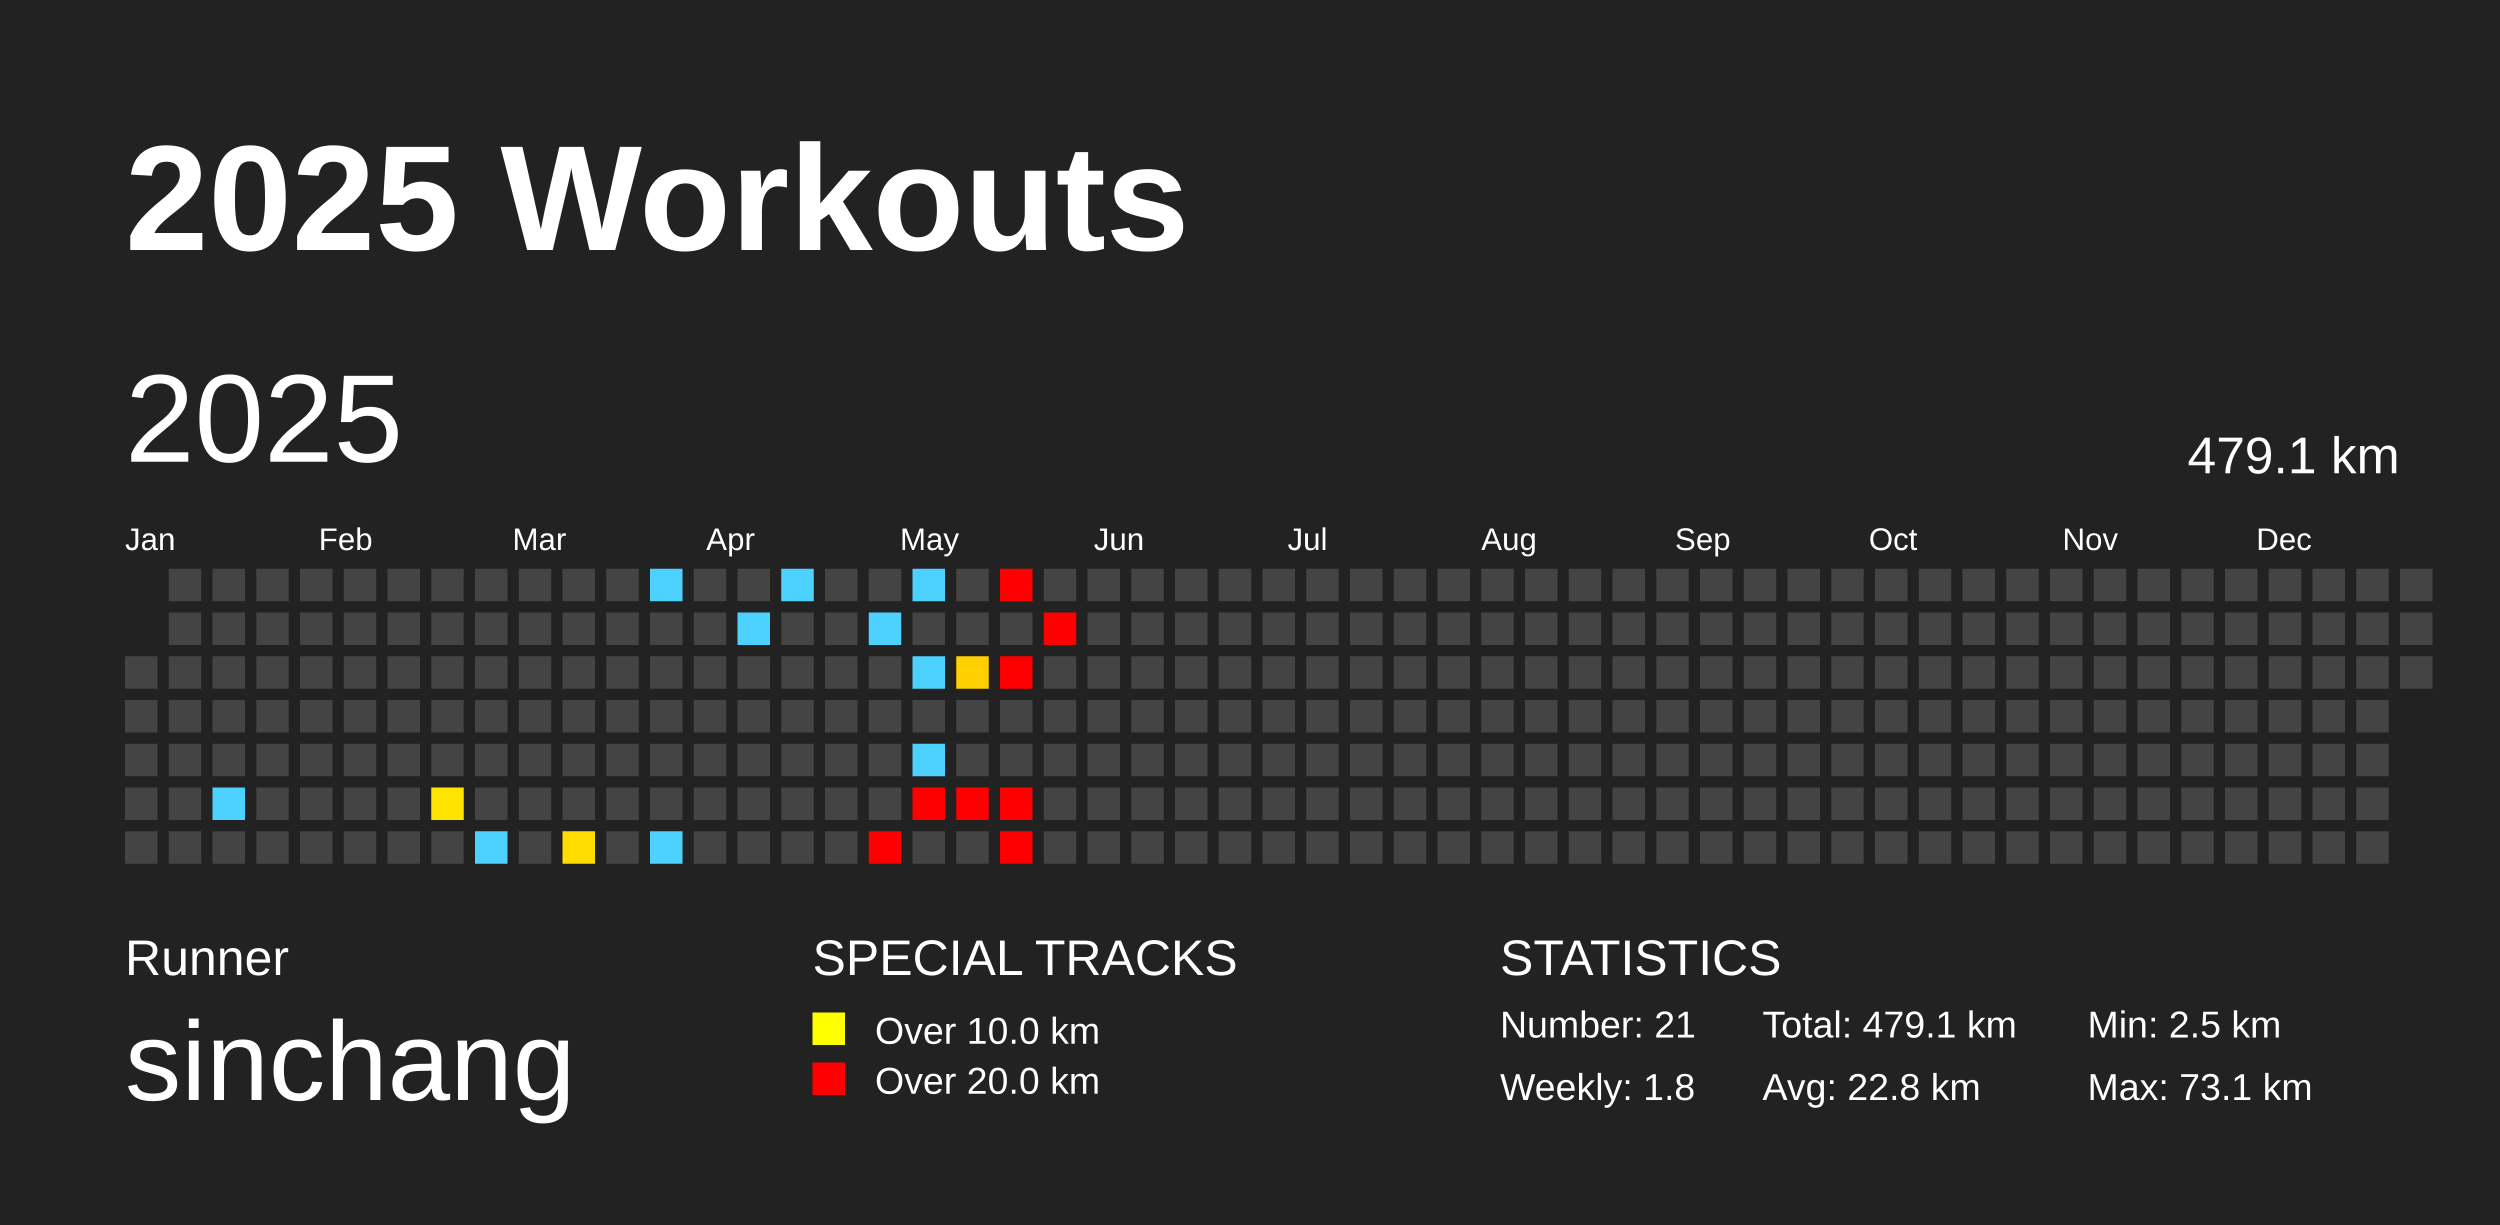
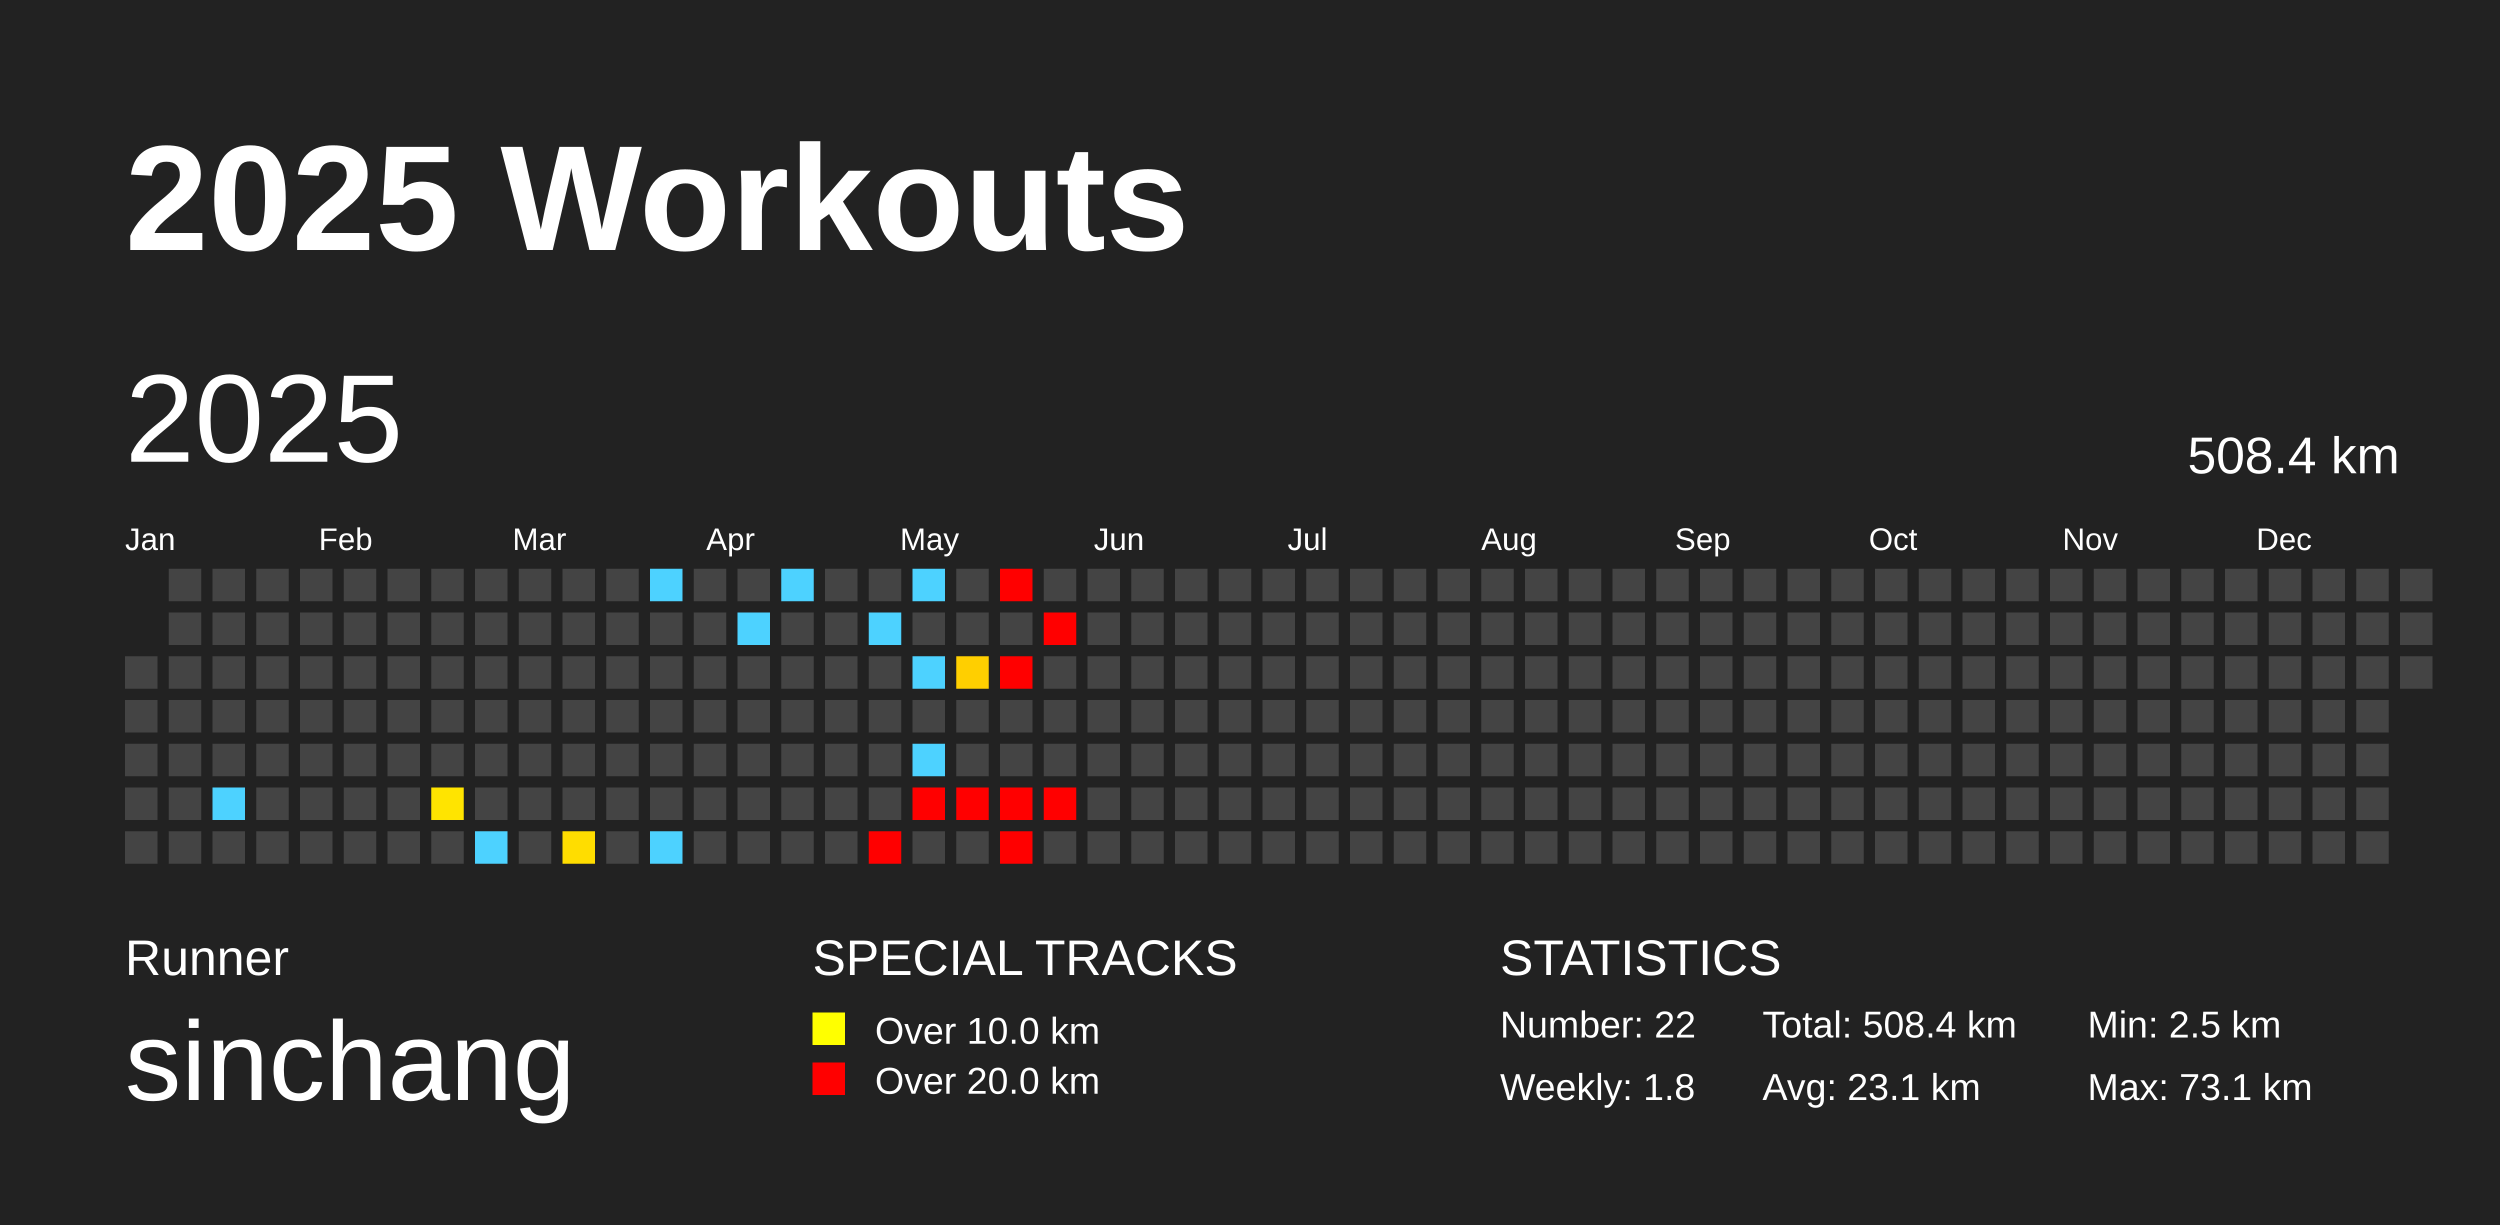
<svg xmlns="http://www.w3.org/2000/svg" baseProfile="full" height="98mm" version="1.1" viewBox="0,0,200,98" width="200mm">
  <defs />
  <rect fill="#222222" height="98" width="200" x="0" y="0" />
  <text fill="#FFFFFF" style="font-size:12px; font-family:Arial; font-weight:bold;" x="10" y="20">2025 Workouts</text>
  <text fill="#FFFFFF" style="font-size:4px; font-family:Arial" x="10" y="78">Runner</text>
  <text fill="#FFFFFF" style="font-size:9px; font-family:Arial" x="10" y="88">sinchang</text>
  <text fill="#FFFFFF" style="font-size:4px; font-family:Arial" x="65" y="78">SPECIAL TRACKS</text>
  <rect fill="yellow" height="2.6" width="2.6" x="65" y="81" />
  <text fill="#FFFFFF" style="font-size:3px; font-family:Arial" x="70" y="83.5">Over 10.0 km</text>
  <rect fill="red" height="2.6" width="2.6" x="65" y="85" />
  <text fill="#FFFFFF" style="font-size:3px; font-family:Arial" x="70" y="87.5">Over 20.0 km</text>
  <text fill="#FFFFFF" style="font-size:4px; font-family:Arial" x="120" y="78">STATISTICS</text>
-   <text fill="#FFFFFF" style="font-size:3px; font-family:Arial" x="120" y="83">Number: 21</text>
+   <text fill="#FFFFFF" style="font-size:3px; font-family:Arial" x="120" y="83">Number: 22</text>
  <text fill="#FFFFFF" style="font-size:3px; font-family:Arial" x="120" y="88">Weekly: 1.8</text>
-   <text fill="#FFFFFF" style="font-size:3px; font-family:Arial" x="141" y="83">Total: 479.1 km</text>
-   <text fill="#FFFFFF" style="font-size:3px; font-family:Arial" x="141" y="88">Avg: 22.8 km</text>
+   <text fill="#FFFFFF" style="font-size:3px; font-family:Arial" x="141" y="83">Total: 508.4 km</text>
+   <text fill="#FFFFFF" style="font-size:3px; font-family:Arial" x="141" y="88">Avg: 23.1 km</text>
  <text fill="#FFFFFF" style="font-size:3px; font-family:Arial" x="167" y="83">Min: 2.5 km</text>
  <text fill="#FFFFFF" style="font-size:3px; font-family:Arial" x="167" y="88">Max: 73.1 km</text>
  <text dominant-baseline="hanging" fill="#FFFFFF" style="font-size:10.0px; font-family:Arial;" x="10" y="30">2025</text>
-   <text dominant-baseline="hanging" fill="#FFFFFF" style="font-size:4.125px; font-family:Arial;" x="175" y="35">479.1 km</text>
+   <text dominant-baseline="hanging" fill="#FFFFFF" style="font-size:4.125px; font-family:Arial;" x="175" y="35">508.4 km</text>
  <text fill="#FFFFFF" style="font-size:2.5px; font-family:Arial" x="10.0" y="44">Jan</text>
  <text fill="#FFFFFF" style="font-size:2.5px; font-family:Arial" x="25.5" y="44">Feb</text>
  <text fill="#FFFFFF" style="font-size:2.5px; font-family:Arial" x="41.0" y="44">Mar</text>
  <text fill="#FFFFFF" style="font-size:2.5px; font-family:Arial" x="56.5" y="44">Apr</text>
  <text fill="#FFFFFF" style="font-size:2.5px; font-family:Arial" x="72.0" y="44">May</text>
  <text fill="#FFFFFF" style="font-size:2.5px; font-family:Arial" x="87.5" y="44">Jun</text>
  <text fill="#FFFFFF" style="font-size:2.5px; font-family:Arial" x="103.0" y="44">Jul</text>
  <text fill="#FFFFFF" style="font-size:2.5px; font-family:Arial" x="118.5" y="44">Aug</text>
  <text fill="#FFFFFF" style="font-size:2.5px; font-family:Arial" x="134.0" y="44">Sep</text>
  <text fill="#FFFFFF" style="font-size:2.5px; font-family:Arial" x="149.5" y="44">Oct</text>
  <text fill="#FFFFFF" style="font-size:2.5px; font-family:Arial" x="165.0" y="44">Nov</text>
  <text fill="#FFFFFF" style="font-size:2.5px; font-family:Arial" x="180.5" y="44">Dec</text>
  <rect fill="#444444" height="2.6" width="2.6" x="10.0" y="52.5" />
  <rect fill="#444444" height="2.6" width="2.6" x="10.0" y="56.0" />
  <rect fill="#444444" height="2.6" width="2.6" x="10.0" y="59.5" />
  <rect fill="#444444" height="2.6" width="2.6" x="10.0" y="63.0" />
  <rect fill="#444444" height="2.6" width="2.6" x="10.0" y="66.5" />
  <rect fill="#444444" height="2.6" width="2.6" x="13.5" y="45.5" />
  <rect fill="#444444" height="2.6" width="2.6" x="13.5" y="49.0" />
  <rect fill="#444444" height="2.6" width="2.6" x="13.5" y="52.5" />
  <rect fill="#444444" height="2.6" width="2.6" x="13.5" y="56.0" />
  <rect fill="#444444" height="2.6" width="2.6" x="13.5" y="59.5" />
  <rect fill="#444444" height="2.6" width="2.6" x="13.5" y="63.0" />
  <rect fill="#444444" height="2.6" width="2.6" x="13.5" y="66.5" />
  <rect fill="#444444" height="2.6" width="2.6" x="17.0" y="45.5" />
  <rect fill="#444444" height="2.6" width="2.6" x="17.0" y="49.0" />
  <rect fill="#444444" height="2.6" width="2.6" x="17.0" y="52.5" />
  <rect fill="#444444" height="2.6" width="2.6" x="17.0" y="56.0" />
  <rect fill="#444444" height="2.6" width="2.6" x="17.0" y="59.5" />
  <rect fill="#4dd2ff" height="2.6" width="2.6" x="17.0" y="63.0" />
  <rect fill="#444444" height="2.6" width="2.6" x="17.0" y="66.5" />
  <rect fill="#444444" height="2.6" width="2.6" x="20.5" y="45.5" />
  <rect fill="#444444" height="2.6" width="2.6" x="20.5" y="49.0" />
  <rect fill="#444444" height="2.6" width="2.6" x="20.5" y="52.5" />
  <rect fill="#444444" height="2.6" width="2.6" x="20.5" y="56.0" />
  <rect fill="#444444" height="2.6" width="2.6" x="20.5" y="59.5" />
  <rect fill="#444444" height="2.6" width="2.6" x="20.5" y="63.0" />
  <rect fill="#444444" height="2.6" width="2.6" x="20.5" y="66.5" />
  <rect fill="#444444" height="2.6" width="2.6" x="24.0" y="45.5" />
  <rect fill="#444444" height="2.6" width="2.6" x="24.0" y="49.0" />
  <rect fill="#444444" height="2.6" width="2.6" x="24.0" y="52.5" />
  <rect fill="#444444" height="2.6" width="2.6" x="24.0" y="56.0" />
  <rect fill="#444444" height="2.6" width="2.6" x="24.0" y="59.5" />
  <rect fill="#444444" height="2.6" width="2.6" x="24.0" y="63.0" />
  <rect fill="#444444" height="2.6" width="2.6" x="24.0" y="66.5" />
  <rect fill="#444444" height="2.6" width="2.6" x="27.5" y="45.5" />
  <rect fill="#444444" height="2.6" width="2.6" x="27.5" y="49.0" />
  <rect fill="#444444" height="2.6" width="2.6" x="27.5" y="52.5" />
  <rect fill="#444444" height="2.6" width="2.6" x="27.5" y="56.0" />
  <rect fill="#444444" height="2.6" width="2.6" x="27.5" y="59.5" />
  <rect fill="#444444" height="2.6" width="2.6" x="27.5" y="63.0" />
  <rect fill="#444444" height="2.6" width="2.6" x="27.5" y="66.5" />
  <rect fill="#444444" height="2.6" width="2.6" x="31.0" y="45.5" />
  <rect fill="#444444" height="2.6" width="2.6" x="31.0" y="49.0" />
  <rect fill="#444444" height="2.6" width="2.6" x="31.0" y="52.5" />
  <rect fill="#444444" height="2.6" width="2.6" x="31.0" y="56.0" />
  <rect fill="#444444" height="2.6" width="2.6" x="31.0" y="59.5" />
  <rect fill="#444444" height="2.6" width="2.6" x="31.0" y="63.0" />
  <rect fill="#444444" height="2.6" width="2.6" x="31.0" y="66.5" />
  <rect fill="#444444" height="2.6" width="2.6" x="34.5" y="45.5" />
  <rect fill="#444444" height="2.6" width="2.6" x="34.5" y="49.0" />
  <rect fill="#444444" height="2.6" width="2.6" x="34.5" y="52.5" />
  <rect fill="#444444" height="2.6" width="2.6" x="34.5" y="56.0" />
  <rect fill="#444444" height="2.6" width="2.6" x="34.5" y="59.5" />
  <rect fill="#ffe400" height="2.6" width="2.6" x="34.5" y="63.0" />
  <rect fill="#444444" height="2.6" width="2.6" x="34.5" y="66.5" />
  <rect fill="#444444" height="2.6" width="2.6" x="38.0" y="45.5" />
  <rect fill="#444444" height="2.6" width="2.6" x="38.0" y="49.0" />
  <rect fill="#444444" height="2.6" width="2.6" x="38.0" y="52.5" />
  <rect fill="#444444" height="2.6" width="2.6" x="38.0" y="56.0" />
  <rect fill="#444444" height="2.6" width="2.6" x="38.0" y="59.5" />
  <rect fill="#444444" height="2.6" width="2.6" x="38.0" y="63.0" />
  <rect fill="#4dd2ff" height="2.6" width="2.6" x="38.0" y="66.5" />
  <rect fill="#444444" height="2.6" width="2.6" x="41.5" y="45.5" />
  <rect fill="#444444" height="2.6" width="2.6" x="41.5" y="49.0" />
  <rect fill="#444444" height="2.6" width="2.6" x="41.5" y="52.5" />
  <rect fill="#444444" height="2.6" width="2.6" x="41.5" y="56.0" />
  <rect fill="#444444" height="2.6" width="2.6" x="41.5" y="59.5" />
  <rect fill="#444444" height="2.6" width="2.6" x="41.5" y="63.0" />
  <rect fill="#444444" height="2.6" width="2.6" x="41.5" y="66.5" />
  <rect fill="#444444" height="2.6" width="2.6" x="45.0" y="45.5" />
  <rect fill="#444444" height="2.6" width="2.6" x="45.0" y="49.0" />
  <rect fill="#444444" height="2.6" width="2.6" x="45.0" y="52.5" />
  <rect fill="#444444" height="2.6" width="2.6" x="45.0" y="56.0" />
  <rect fill="#444444" height="2.6" width="2.6" x="45.0" y="59.5" />
  <rect fill="#444444" height="2.6" width="2.6" x="45.0" y="63.0" />
  <rect fill="#ffdd00" height="2.6" width="2.6" x="45.0" y="66.5" />
  <rect fill="#444444" height="2.6" width="2.6" x="48.5" y="45.5" />
  <rect fill="#444444" height="2.6" width="2.6" x="48.5" y="49.0" />
  <rect fill="#444444" height="2.6" width="2.6" x="48.5" y="52.5" />
  <rect fill="#444444" height="2.6" width="2.6" x="48.5" y="56.0" />
  <rect fill="#444444" height="2.6" width="2.6" x="48.5" y="59.5" />
  <rect fill="#444444" height="2.6" width="2.6" x="48.5" y="63.0" />
  <rect fill="#444444" height="2.6" width="2.6" x="48.5" y="66.5" />
  <rect fill="#4dd2ff" height="2.6" width="2.6" x="52.0" y="45.5" />
  <rect fill="#444444" height="2.6" width="2.6" x="52.0" y="49.0" />
  <rect fill="#444444" height="2.6" width="2.6" x="52.0" y="52.5" />
  <rect fill="#444444" height="2.6" width="2.6" x="52.0" y="56.0" />
  <rect fill="#444444" height="2.6" width="2.6" x="52.0" y="59.5" />
  <rect fill="#444444" height="2.6" width="2.6" x="52.0" y="63.0" />
  <rect fill="#4dd2ff" height="2.6" width="2.6" x="52.0" y="66.5" />
  <rect fill="#444444" height="2.6" width="2.6" x="55.5" y="45.5" />
  <rect fill="#444444" height="2.6" width="2.6" x="55.5" y="49.0" />
  <rect fill="#444444" height="2.6" width="2.6" x="55.5" y="52.5" />
  <rect fill="#444444" height="2.6" width="2.6" x="55.5" y="56.0" />
  <rect fill="#444444" height="2.6" width="2.6" x="55.5" y="59.5" />
  <rect fill="#444444" height="2.6" width="2.6" x="55.5" y="63.0" />
  <rect fill="#444444" height="2.6" width="2.6" x="55.5" y="66.5" />
  <rect fill="#444444" height="2.6" width="2.6" x="59.0" y="45.5" />
  <rect fill="#4dd2ff" height="2.6" width="2.6" x="59.0" y="49.0" />
  <rect fill="#444444" height="2.6" width="2.6" x="59.0" y="52.5" />
  <rect fill="#444444" height="2.6" width="2.6" x="59.0" y="56.0" />
  <rect fill="#444444" height="2.6" width="2.6" x="59.0" y="59.5" />
  <rect fill="#444444" height="2.6" width="2.6" x="59.0" y="63.0" />
  <rect fill="#444444" height="2.6" width="2.6" x="59.0" y="66.5" />
  <rect fill="#4dd2ff" height="2.6" width="2.6" x="62.5" y="45.5" />
  <rect fill="#444444" height="2.6" width="2.6" x="62.5" y="49.0" />
  <rect fill="#444444" height="2.6" width="2.6" x="62.5" y="52.5" />
  <rect fill="#444444" height="2.6" width="2.6" x="62.5" y="56.0" />
  <rect fill="#444444" height="2.6" width="2.6" x="62.5" y="59.5" />
  <rect fill="#444444" height="2.6" width="2.6" x="62.5" y="63.0" />
  <rect fill="#444444" height="2.6" width="2.6" x="62.5" y="66.5" />
  <rect fill="#444444" height="2.6" width="2.6" x="66.0" y="45.5" />
  <rect fill="#444444" height="2.6" width="2.6" x="66.0" y="49.0" />
  <rect fill="#444444" height="2.6" width="2.6" x="66.0" y="52.5" />
  <rect fill="#444444" height="2.6" width="2.6" x="66.0" y="56.0" />
  <rect fill="#444444" height="2.6" width="2.6" x="66.0" y="59.5" />
  <rect fill="#444444" height="2.6" width="2.6" x="66.0" y="63.0" />
  <rect fill="#444444" height="2.6" width="2.6" x="66.0" y="66.5" />
  <rect fill="#444444" height="2.6" width="2.6" x="69.5" y="45.5" />
  <rect fill="#4dd2ff" height="2.6" width="2.6" x="69.5" y="49.0" />
  <rect fill="#444444" height="2.6" width="2.6" x="69.5" y="52.5" />
  <rect fill="#444444" height="2.6" width="2.6" x="69.5" y="56.0" />
  <rect fill="#444444" height="2.6" width="2.6" x="69.5" y="59.5" />
  <rect fill="#444444" height="2.6" width="2.6" x="69.5" y="63.0" />
  <rect fill="red" height="2.6" width="2.6" x="69.5" y="66.5" />
  <rect fill="#4dd2ff" height="2.6" width="2.6" x="73.0" y="45.5" />
  <rect fill="#444444" height="2.6" width="2.6" x="73.0" y="49.0" />
  <rect fill="#4dd2ff" height="2.6" width="2.6" x="73.0" y="52.5" />
  <rect fill="#444444" height="2.6" width="2.6" x="73.0" y="56.0" />
  <rect fill="#4dd2ff" height="2.6" width="2.6" x="73.0" y="59.5" />
  <rect fill="red" height="2.6" width="2.6" x="73.0" y="63.0" />
  <rect fill="#444444" height="2.6" width="2.6" x="73.0" y="66.5" />
  <rect fill="#444444" height="2.6" width="2.6" x="76.5" y="45.5" />
  <rect fill="#444444" height="2.6" width="2.6" x="76.5" y="49.0" />
  <rect fill="#ffcf00" height="2.6" width="2.6" x="76.5" y="52.5" />
  <rect fill="#444444" height="2.6" width="2.6" x="76.5" y="56.0" />
  <rect fill="#444444" height="2.6" width="2.6" x="76.5" y="59.5" />
  <rect fill="red" height="2.6" width="2.6" x="76.5" y="63.0" />
  <rect fill="#444444" height="2.6" width="2.6" x="76.5" y="66.5" />
  <rect fill="red" height="2.6" width="2.6" x="80.0" y="45.5" />
  <rect fill="#444444" height="2.6" width="2.6" x="80.0" y="49.0" />
  <rect fill="red" height="2.6" width="2.6" x="80.0" y="52.5" />
  <rect fill="#444444" height="2.6" width="2.6" x="80.0" y="56.0" />
  <rect fill="#444444" height="2.6" width="2.6" x="80.0" y="59.5" />
  <rect fill="red" height="2.6" width="2.6" x="80.0" y="63.0" />
  <rect fill="red" height="2.6" width="2.6" x="80.0" y="66.5" />
  <rect fill="#444444" height="2.6" width="2.6" x="83.5" y="45.5" />
  <rect fill="red" height="2.6" width="2.6" x="83.5" y="49.0" />
  <rect fill="#444444" height="2.6" width="2.6" x="83.5" y="52.5" />
  <rect fill="#444444" height="2.6" width="2.6" x="83.5" y="56.0" />
  <rect fill="#444444" height="2.6" width="2.6" x="83.5" y="59.5" />
-   <rect fill="#444444" height="2.6" width="2.6" x="83.5" y="63.0" />
+   <rect fill="red" height="2.6" width="2.6" x="83.5" y="63.0" />
  <rect fill="#444444" height="2.6" width="2.6" x="83.5" y="66.5" />
  <rect fill="#444444" height="2.6" width="2.6" x="87.0" y="45.5" />
  <rect fill="#444444" height="2.6" width="2.6" x="87.0" y="49.0" />
  <rect fill="#444444" height="2.6" width="2.6" x="87.0" y="52.5" />
  <rect fill="#444444" height="2.6" width="2.6" x="87.0" y="56.0" />
  <rect fill="#444444" height="2.6" width="2.6" x="87.0" y="59.5" />
  <rect fill="#444444" height="2.6" width="2.6" x="87.0" y="63.0" />
  <rect fill="#444444" height="2.6" width="2.6" x="87.0" y="66.5" />
  <rect fill="#444444" height="2.6" width="2.6" x="90.5" y="45.5" />
  <rect fill="#444444" height="2.6" width="2.6" x="90.5" y="49.0" />
  <rect fill="#444444" height="2.6" width="2.6" x="90.5" y="52.5" />
  <rect fill="#444444" height="2.6" width="2.6" x="90.5" y="56.0" />
  <rect fill="#444444" height="2.6" width="2.6" x="90.5" y="59.5" />
  <rect fill="#444444" height="2.6" width="2.6" x="90.5" y="63.0" />
  <rect fill="#444444" height="2.6" width="2.6" x="90.5" y="66.5" />
  <rect fill="#444444" height="2.6" width="2.6" x="94.0" y="45.5" />
  <rect fill="#444444" height="2.6" width="2.6" x="94.0" y="49.0" />
  <rect fill="#444444" height="2.6" width="2.6" x="94.0" y="52.5" />
  <rect fill="#444444" height="2.6" width="2.6" x="94.0" y="56.0" />
  <rect fill="#444444" height="2.6" width="2.6" x="94.0" y="59.5" />
  <rect fill="#444444" height="2.6" width="2.6" x="94.0" y="63.0" />
  <rect fill="#444444" height="2.6" width="2.6" x="94.0" y="66.5" />
  <rect fill="#444444" height="2.6" width="2.6" x="97.5" y="45.5" />
  <rect fill="#444444" height="2.6" width="2.6" x="97.5" y="49.0" />
  <rect fill="#444444" height="2.6" width="2.6" x="97.5" y="52.5" />
  <rect fill="#444444" height="2.6" width="2.6" x="97.5" y="56.0" />
  <rect fill="#444444" height="2.6" width="2.6" x="97.5" y="59.5" />
  <rect fill="#444444" height="2.6" width="2.6" x="97.5" y="63.0" />
  <rect fill="#444444" height="2.6" width="2.6" x="97.5" y="66.5" />
  <rect fill="#444444" height="2.6" width="2.6" x="101.0" y="45.5" />
  <rect fill="#444444" height="2.6" width="2.6" x="101.0" y="49.0" />
  <rect fill="#444444" height="2.6" width="2.6" x="101.0" y="52.5" />
  <rect fill="#444444" height="2.6" width="2.6" x="101.0" y="56.0" />
  <rect fill="#444444" height="2.6" width="2.6" x="101.0" y="59.5" />
  <rect fill="#444444" height="2.6" width="2.6" x="101.0" y="63.0" />
  <rect fill="#444444" height="2.6" width="2.6" x="101.0" y="66.5" />
  <rect fill="#444444" height="2.6" width="2.6" x="104.5" y="45.5" />
  <rect fill="#444444" height="2.6" width="2.6" x="104.5" y="49.0" />
  <rect fill="#444444" height="2.6" width="2.6" x="104.5" y="52.5" />
  <rect fill="#444444" height="2.6" width="2.6" x="104.5" y="56.0" />
  <rect fill="#444444" height="2.6" width="2.6" x="104.5" y="59.5" />
  <rect fill="#444444" height="2.6" width="2.6" x="104.5" y="63.0" />
  <rect fill="#444444" height="2.6" width="2.6" x="104.5" y="66.5" />
  <rect fill="#444444" height="2.6" width="2.6" x="108.0" y="45.5" />
  <rect fill="#444444" height="2.6" width="2.6" x="108.0" y="49.0" />
  <rect fill="#444444" height="2.6" width="2.6" x="108.0" y="52.5" />
  <rect fill="#444444" height="2.6" width="2.6" x="108.0" y="56.0" />
  <rect fill="#444444" height="2.6" width="2.6" x="108.0" y="59.5" />
  <rect fill="#444444" height="2.6" width="2.6" x="108.0" y="63.0" />
  <rect fill="#444444" height="2.6" width="2.6" x="108.0" y="66.5" />
  <rect fill="#444444" height="2.6" width="2.6" x="111.5" y="45.5" />
  <rect fill="#444444" height="2.6" width="2.6" x="111.5" y="49.0" />
  <rect fill="#444444" height="2.6" width="2.6" x="111.5" y="52.5" />
  <rect fill="#444444" height="2.6" width="2.6" x="111.5" y="56.0" />
  <rect fill="#444444" height="2.6" width="2.6" x="111.5" y="59.5" />
  <rect fill="#444444" height="2.6" width="2.6" x="111.5" y="63.0" />
  <rect fill="#444444" height="2.6" width="2.6" x="111.5" y="66.5" />
  <rect fill="#444444" height="2.6" width="2.6" x="115.0" y="45.5" />
  <rect fill="#444444" height="2.6" width="2.6" x="115.0" y="49.0" />
  <rect fill="#444444" height="2.6" width="2.6" x="115.0" y="52.5" />
  <rect fill="#444444" height="2.6" width="2.6" x="115.0" y="56.0" />
  <rect fill="#444444" height="2.6" width="2.6" x="115.0" y="59.5" />
  <rect fill="#444444" height="2.6" width="2.6" x="115.0" y="63.0" />
  <rect fill="#444444" height="2.6" width="2.6" x="115.0" y="66.5" />
  <rect fill="#444444" height="2.6" width="2.6" x="118.5" y="45.5" />
  <rect fill="#444444" height="2.6" width="2.6" x="118.5" y="49.0" />
  <rect fill="#444444" height="2.6" width="2.6" x="118.5" y="52.5" />
  <rect fill="#444444" height="2.6" width="2.6" x="118.5" y="56.0" />
  <rect fill="#444444" height="2.6" width="2.6" x="118.5" y="59.5" />
  <rect fill="#444444" height="2.6" width="2.6" x="118.5" y="63.0" />
  <rect fill="#444444" height="2.6" width="2.6" x="118.5" y="66.5" />
  <rect fill="#444444" height="2.6" width="2.6" x="122.0" y="45.5" />
  <rect fill="#444444" height="2.6" width="2.6" x="122.0" y="49.0" />
  <rect fill="#444444" height="2.6" width="2.6" x="122.0" y="52.5" />
  <rect fill="#444444" height="2.6" width="2.6" x="122.0" y="56.0" />
  <rect fill="#444444" height="2.6" width="2.6" x="122.0" y="59.5" />
  <rect fill="#444444" height="2.6" width="2.6" x="122.0" y="63.0" />
  <rect fill="#444444" height="2.6" width="2.6" x="122.0" y="66.5" />
  <rect fill="#444444" height="2.6" width="2.6" x="125.5" y="45.5" />
  <rect fill="#444444" height="2.6" width="2.6" x="125.5" y="49.0" />
  <rect fill="#444444" height="2.6" width="2.6" x="125.5" y="52.5" />
  <rect fill="#444444" height="2.6" width="2.6" x="125.5" y="56.0" />
  <rect fill="#444444" height="2.6" width="2.6" x="125.5" y="59.5" />
  <rect fill="#444444" height="2.6" width="2.6" x="125.5" y="63.0" />
  <rect fill="#444444" height="2.6" width="2.6" x="125.5" y="66.5" />
  <rect fill="#444444" height="2.6" width="2.6" x="129.0" y="45.5" />
  <rect fill="#444444" height="2.6" width="2.6" x="129.0" y="49.0" />
  <rect fill="#444444" height="2.6" width="2.6" x="129.0" y="52.5" />
  <rect fill="#444444" height="2.6" width="2.6" x="129.0" y="56.0" />
  <rect fill="#444444" height="2.6" width="2.6" x="129.0" y="59.5" />
  <rect fill="#444444" height="2.6" width="2.6" x="129.0" y="63.0" />
  <rect fill="#444444" height="2.6" width="2.6" x="129.0" y="66.5" />
  <rect fill="#444444" height="2.6" width="2.6" x="132.5" y="45.5" />
  <rect fill="#444444" height="2.6" width="2.6" x="132.5" y="49.0" />
  <rect fill="#444444" height="2.6" width="2.6" x="132.5" y="52.5" />
  <rect fill="#444444" height="2.6" width="2.6" x="132.5" y="56.0" />
  <rect fill="#444444" height="2.6" width="2.6" x="132.5" y="59.5" />
  <rect fill="#444444" height="2.6" width="2.6" x="132.5" y="63.0" />
  <rect fill="#444444" height="2.6" width="2.6" x="132.5" y="66.5" />
  <rect fill="#444444" height="2.6" width="2.6" x="136.0" y="45.5" />
  <rect fill="#444444" height="2.6" width="2.6" x="136.0" y="49.0" />
  <rect fill="#444444" height="2.6" width="2.6" x="136.0" y="52.5" />
  <rect fill="#444444" height="2.6" width="2.6" x="136.0" y="56.0" />
  <rect fill="#444444" height="2.6" width="2.6" x="136.0" y="59.5" />
  <rect fill="#444444" height="2.6" width="2.6" x="136.0" y="63.0" />
  <rect fill="#444444" height="2.6" width="2.6" x="136.0" y="66.5" />
  <rect fill="#444444" height="2.6" width="2.6" x="139.5" y="45.5" />
  <rect fill="#444444" height="2.6" width="2.6" x="139.5" y="49.0" />
  <rect fill="#444444" height="2.6" width="2.6" x="139.5" y="52.5" />
  <rect fill="#444444" height="2.6" width="2.6" x="139.5" y="56.0" />
  <rect fill="#444444" height="2.6" width="2.6" x="139.5" y="59.5" />
  <rect fill="#444444" height="2.6" width="2.6" x="139.5" y="63.0" />
  <rect fill="#444444" height="2.6" width="2.6" x="139.5" y="66.5" />
  <rect fill="#444444" height="2.6" width="2.6" x="143.0" y="45.5" />
  <rect fill="#444444" height="2.6" width="2.6" x="143.0" y="49.0" />
  <rect fill="#444444" height="2.6" width="2.6" x="143.0" y="52.5" />
  <rect fill="#444444" height="2.6" width="2.6" x="143.0" y="56.0" />
  <rect fill="#444444" height="2.6" width="2.6" x="143.0" y="59.5" />
  <rect fill="#444444" height="2.6" width="2.6" x="143.0" y="63.0" />
  <rect fill="#444444" height="2.6" width="2.6" x="143.0" y="66.5" />
  <rect fill="#444444" height="2.6" width="2.6" x="146.5" y="45.5" />
  <rect fill="#444444" height="2.6" width="2.6" x="146.5" y="49.0" />
  <rect fill="#444444" height="2.6" width="2.6" x="146.5" y="52.5" />
  <rect fill="#444444" height="2.6" width="2.6" x="146.5" y="56.0" />
  <rect fill="#444444" height="2.6" width="2.6" x="146.5" y="59.5" />
  <rect fill="#444444" height="2.6" width="2.6" x="146.5" y="63.0" />
  <rect fill="#444444" height="2.6" width="2.6" x="146.5" y="66.5" />
  <rect fill="#444444" height="2.6" width="2.6" x="150.0" y="45.5" />
  <rect fill="#444444" height="2.6" width="2.6" x="150.0" y="49.0" />
  <rect fill="#444444" height="2.6" width="2.6" x="150.0" y="52.5" />
  <rect fill="#444444" height="2.6" width="2.6" x="150.0" y="56.0" />
  <rect fill="#444444" height="2.6" width="2.6" x="150.0" y="59.5" />
  <rect fill="#444444" height="2.6" width="2.6" x="150.0" y="63.0" />
  <rect fill="#444444" height="2.6" width="2.6" x="150.0" y="66.5" />
  <rect fill="#444444" height="2.6" width="2.6" x="153.5" y="45.5" />
  <rect fill="#444444" height="2.6" width="2.6" x="153.5" y="49.0" />
  <rect fill="#444444" height="2.6" width="2.6" x="153.5" y="52.5" />
  <rect fill="#444444" height="2.6" width="2.6" x="153.5" y="56.0" />
  <rect fill="#444444" height="2.6" width="2.6" x="153.5" y="59.5" />
  <rect fill="#444444" height="2.6" width="2.6" x="153.5" y="63.0" />
  <rect fill="#444444" height="2.6" width="2.6" x="153.5" y="66.5" />
  <rect fill="#444444" height="2.6" width="2.6" x="157.0" y="45.5" />
  <rect fill="#444444" height="2.6" width="2.6" x="157.0" y="49.0" />
  <rect fill="#444444" height="2.6" width="2.6" x="157.0" y="52.5" />
  <rect fill="#444444" height="2.6" width="2.6" x="157.0" y="56.0" />
  <rect fill="#444444" height="2.6" width="2.6" x="157.0" y="59.5" />
  <rect fill="#444444" height="2.6" width="2.6" x="157.0" y="63.0" />
  <rect fill="#444444" height="2.6" width="2.6" x="157.0" y="66.5" />
  <rect fill="#444444" height="2.6" width="2.6" x="160.5" y="45.5" />
  <rect fill="#444444" height="2.6" width="2.6" x="160.5" y="49.0" />
  <rect fill="#444444" height="2.6" width="2.6" x="160.5" y="52.5" />
  <rect fill="#444444" height="2.6" width="2.6" x="160.5" y="56.0" />
  <rect fill="#444444" height="2.6" width="2.6" x="160.5" y="59.5" />
  <rect fill="#444444" height="2.6" width="2.6" x="160.5" y="63.0" />
  <rect fill="#444444" height="2.6" width="2.6" x="160.5" y="66.5" />
  <rect fill="#444444" height="2.6" width="2.6" x="164.0" y="45.5" />
  <rect fill="#444444" height="2.6" width="2.6" x="164.0" y="49.0" />
  <rect fill="#444444" height="2.6" width="2.6" x="164.0" y="52.5" />
  <rect fill="#444444" height="2.6" width="2.6" x="164.0" y="56.0" />
  <rect fill="#444444" height="2.6" width="2.6" x="164.0" y="59.5" />
  <rect fill="#444444" height="2.6" width="2.6" x="164.0" y="63.0" />
  <rect fill="#444444" height="2.6" width="2.6" x="164.0" y="66.5" />
  <rect fill="#444444" height="2.6" width="2.6" x="167.5" y="45.5" />
  <rect fill="#444444" height="2.6" width="2.6" x="167.5" y="49.0" />
  <rect fill="#444444" height="2.6" width="2.6" x="167.5" y="52.5" />
  <rect fill="#444444" height="2.6" width="2.6" x="167.5" y="56.0" />
  <rect fill="#444444" height="2.6" width="2.6" x="167.5" y="59.5" />
  <rect fill="#444444" height="2.6" width="2.6" x="167.5" y="63.0" />
  <rect fill="#444444" height="2.6" width="2.6" x="167.5" y="66.5" />
  <rect fill="#444444" height="2.6" width="2.6" x="171.0" y="45.5" />
  <rect fill="#444444" height="2.6" width="2.6" x="171.0" y="49.0" />
  <rect fill="#444444" height="2.6" width="2.6" x="171.0" y="52.5" />
  <rect fill="#444444" height="2.6" width="2.6" x="171.0" y="56.0" />
  <rect fill="#444444" height="2.6" width="2.6" x="171.0" y="59.5" />
  <rect fill="#444444" height="2.6" width="2.6" x="171.0" y="63.0" />
  <rect fill="#444444" height="2.6" width="2.6" x="171.0" y="66.5" />
  <rect fill="#444444" height="2.6" width="2.6" x="174.5" y="45.5" />
  <rect fill="#444444" height="2.6" width="2.6" x="174.5" y="49.0" />
  <rect fill="#444444" height="2.6" width="2.6" x="174.5" y="52.5" />
  <rect fill="#444444" height="2.6" width="2.6" x="174.5" y="56.0" />
  <rect fill="#444444" height="2.6" width="2.6" x="174.5" y="59.5" />
  <rect fill="#444444" height="2.6" width="2.6" x="174.5" y="63.0" />
  <rect fill="#444444" height="2.6" width="2.6" x="174.5" y="66.5" />
  <rect fill="#444444" height="2.6" width="2.6" x="178.0" y="45.5" />
  <rect fill="#444444" height="2.6" width="2.6" x="178.0" y="49.0" />
  <rect fill="#444444" height="2.6" width="2.6" x="178.0" y="52.5" />
  <rect fill="#444444" height="2.6" width="2.6" x="178.0" y="56.0" />
  <rect fill="#444444" height="2.6" width="2.6" x="178.0" y="59.5" />
  <rect fill="#444444" height="2.6" width="2.6" x="178.0" y="63.0" />
  <rect fill="#444444" height="2.6" width="2.6" x="178.0" y="66.5" />
  <rect fill="#444444" height="2.6" width="2.6" x="181.5" y="45.5" />
  <rect fill="#444444" height="2.6" width="2.6" x="181.5" y="49.0" />
  <rect fill="#444444" height="2.6" width="2.6" x="181.5" y="52.5" />
  <rect fill="#444444" height="2.6" width="2.6" x="181.5" y="56.0" />
  <rect fill="#444444" height="2.6" width="2.6" x="181.5" y="59.5" />
  <rect fill="#444444" height="2.6" width="2.6" x="181.5" y="63.0" />
  <rect fill="#444444" height="2.6" width="2.6" x="181.5" y="66.5" />
  <rect fill="#444444" height="2.6" width="2.6" x="185.0" y="45.5" />
  <rect fill="#444444" height="2.6" width="2.6" x="185.0" y="49.0" />
  <rect fill="#444444" height="2.6" width="2.6" x="185.0" y="52.5" />
  <rect fill="#444444" height="2.6" width="2.6" x="185.0" y="56.0" />
  <rect fill="#444444" height="2.6" width="2.6" x="185.0" y="59.5" />
  <rect fill="#444444" height="2.6" width="2.6" x="185.0" y="63.0" />
  <rect fill="#444444" height="2.6" width="2.6" x="185.0" y="66.5" />
  <rect fill="#444444" height="2.6" width="2.6" x="188.5" y="45.5" />
  <rect fill="#444444" height="2.6" width="2.6" x="188.5" y="49.0" />
  <rect fill="#444444" height="2.6" width="2.6" x="188.5" y="52.5" />
  <rect fill="#444444" height="2.6" width="2.6" x="188.5" y="56.0" />
  <rect fill="#444444" height="2.6" width="2.6" x="188.5" y="59.5" />
  <rect fill="#444444" height="2.6" width="2.6" x="188.5" y="63.0" />
  <rect fill="#444444" height="2.6" width="2.6" x="188.5" y="66.5" />
  <rect fill="#444444" height="2.6" width="2.6" x="192.0" y="45.5" />
  <rect fill="#444444" height="2.6" width="2.6" x="192.0" y="49.0" />
  <rect fill="#444444" height="2.6" width="2.6" x="192.0" y="52.5" />
</svg>
